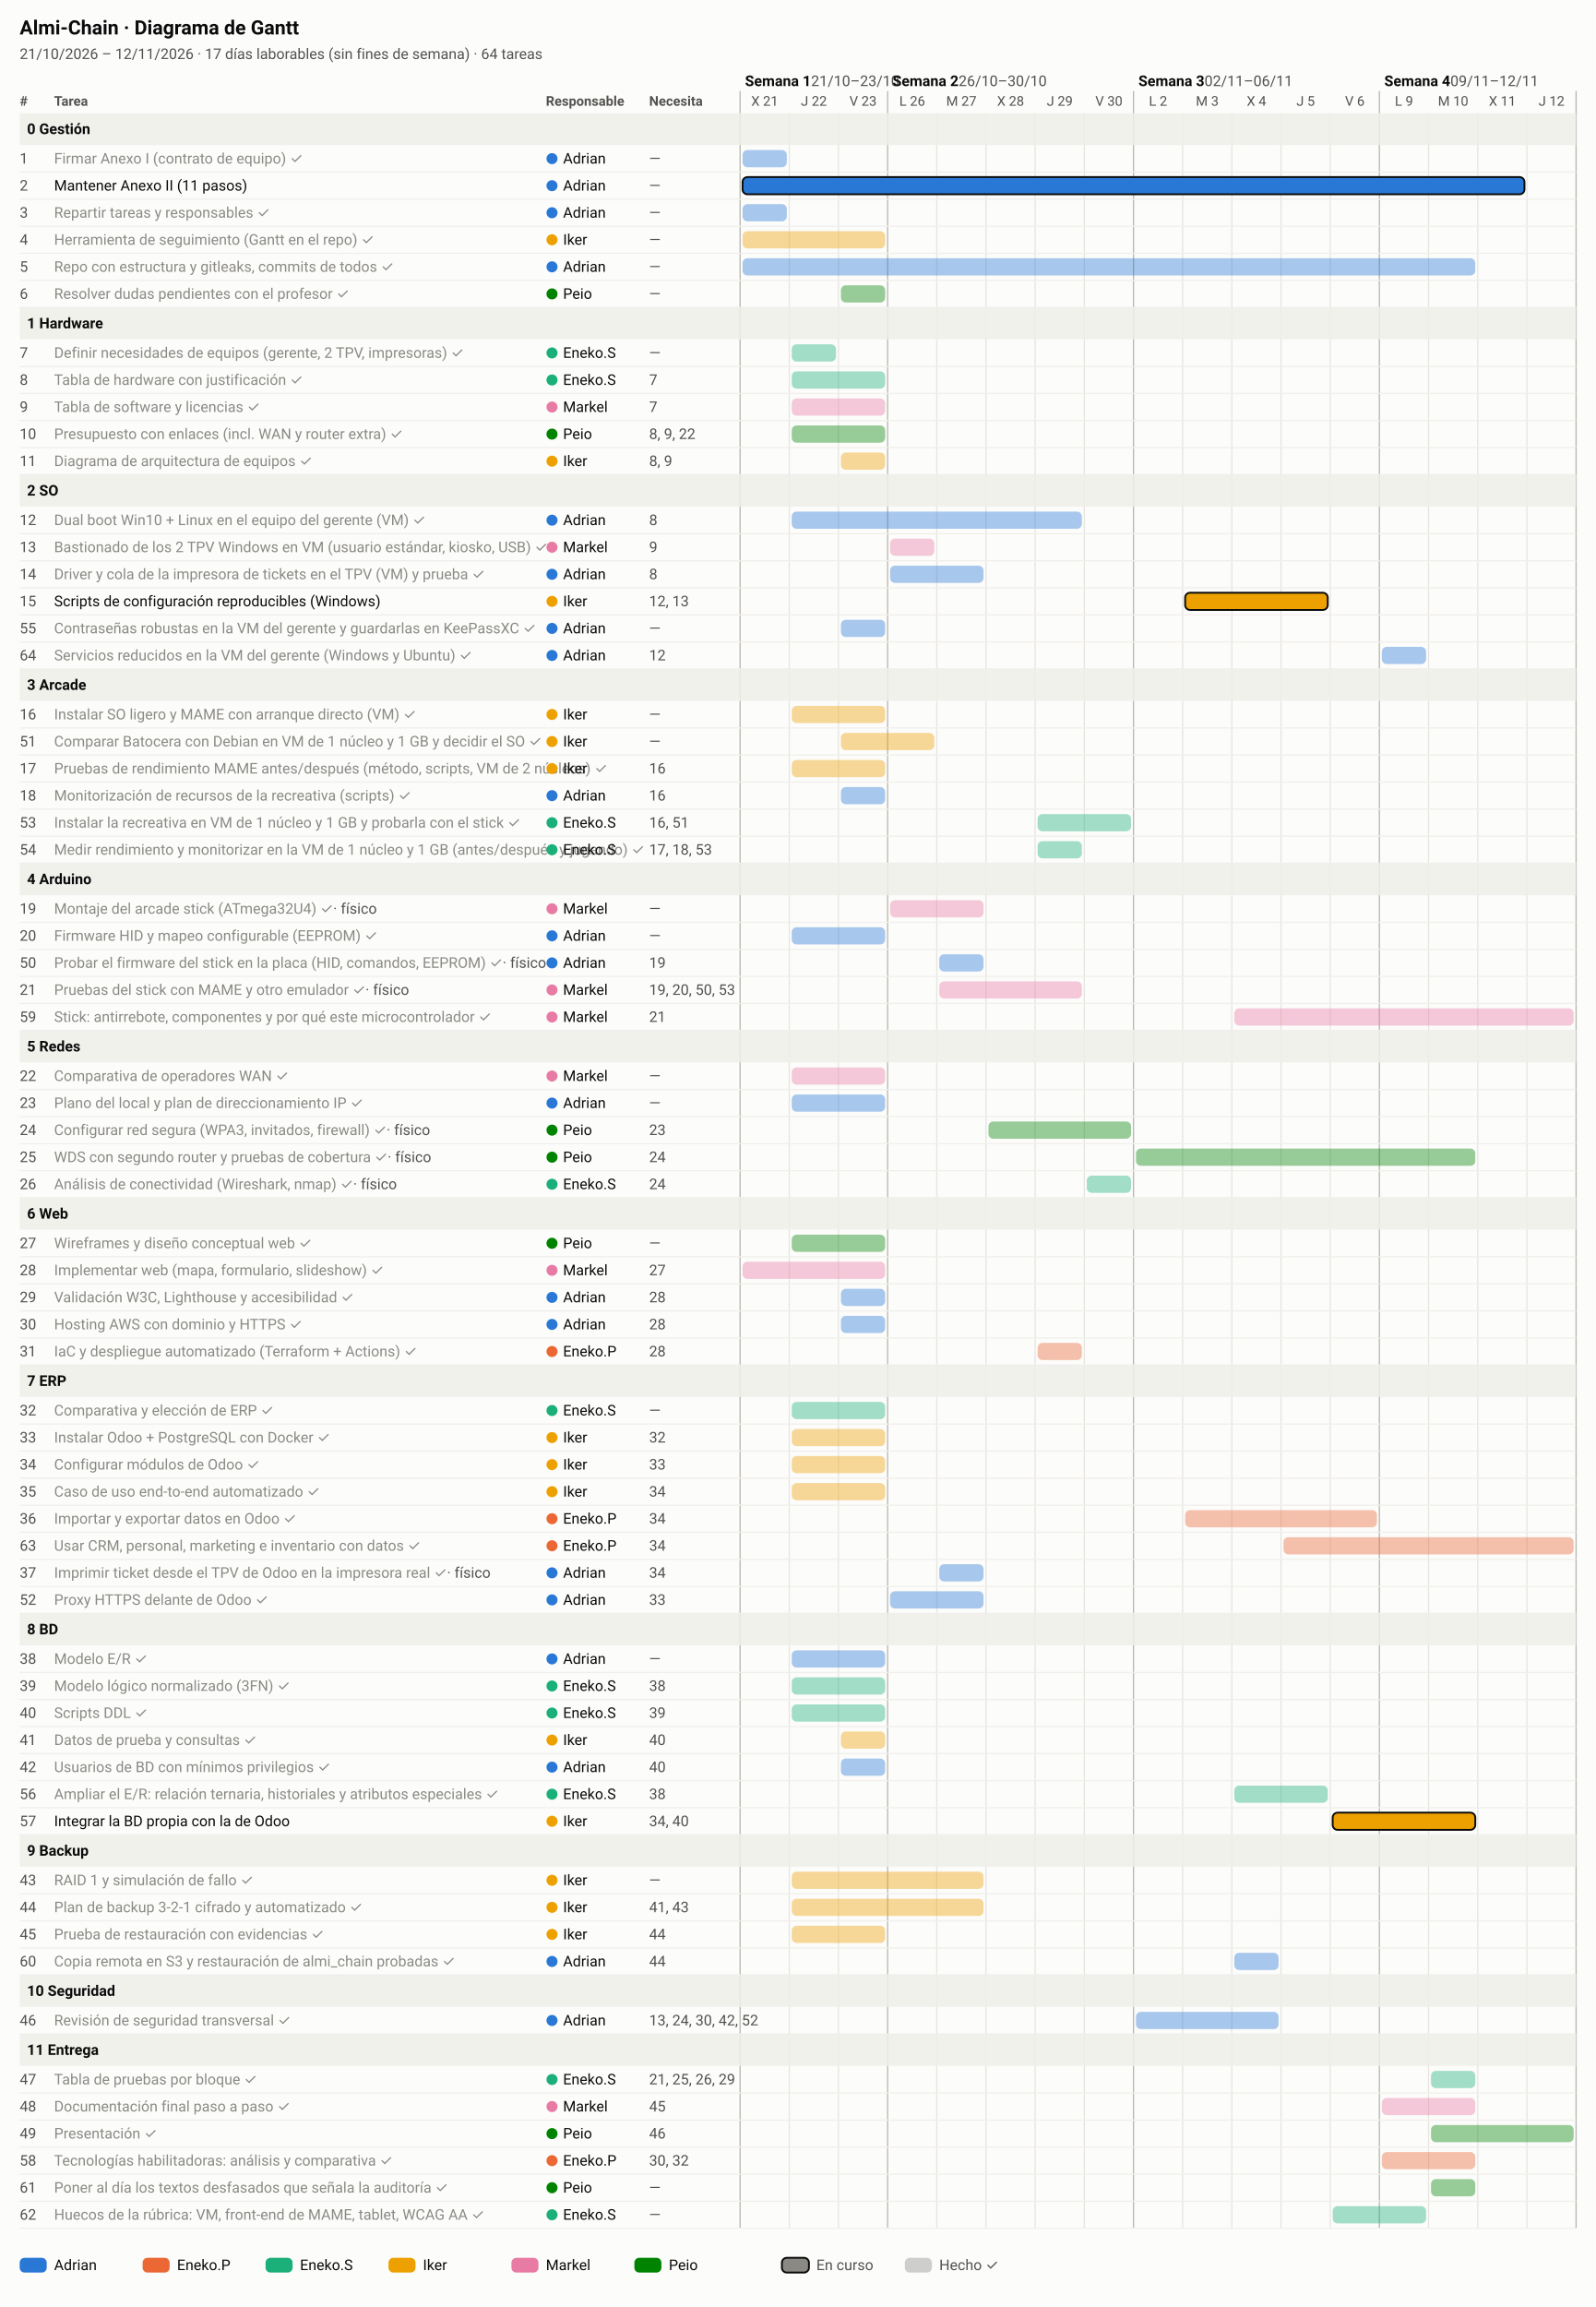
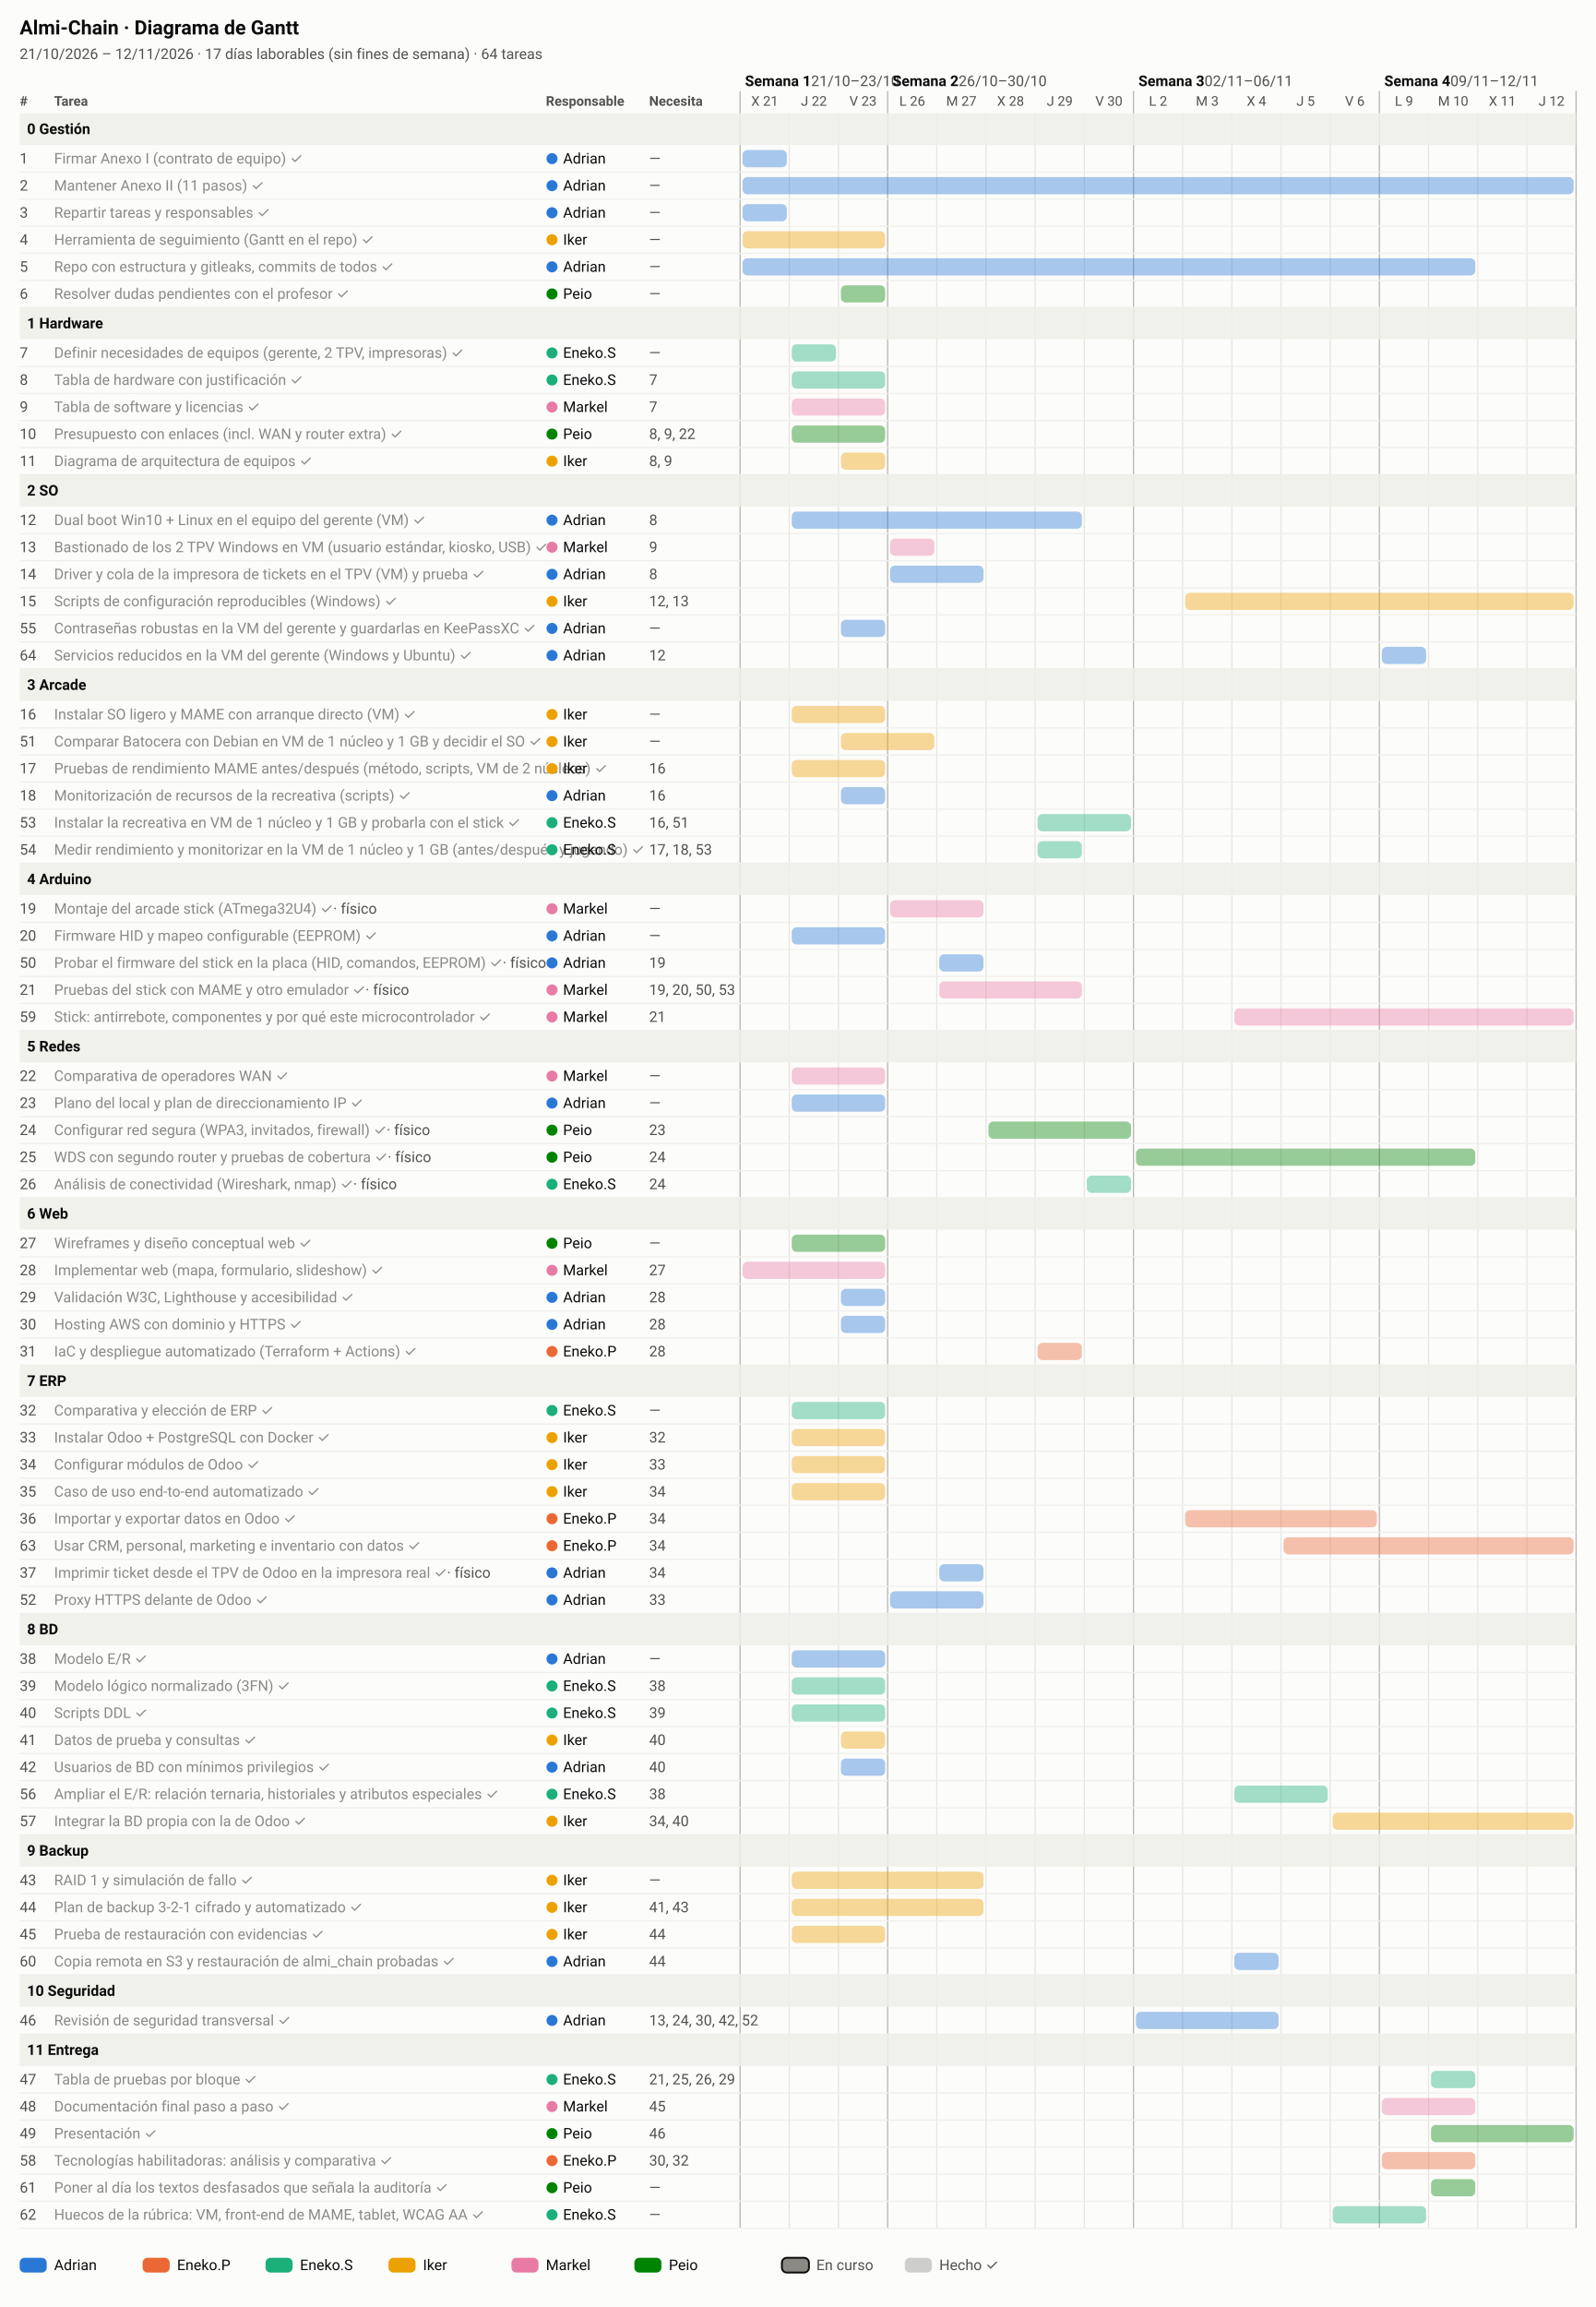
<svg xmlns="http://www.w3.org/2000/svg" width="1298" height="1876" viewBox="0 0 1298 1876" font-family="system-ui, -apple-system, Segoe UI, Roboto, sans-serif" font-size="12">
  <style>.t{fill:#0b0b0b}.s{fill:#52514e}.m{fill:#8a8984}.b{font-weight:600}</style>
  <rect width="1298" height="1876" fill="#fcfcfb" />
  <text x="16" y="28" class="t b" font-size="16">Almi-Chain · Diagrama de Gantt</text>
  <text x="16" y="48" class="s">21/10/2026 – 12/11/2026 · 17 días laborables (sin fines de semana) · 64 tareas</text>
  <text x="606" y="70" class="t b">Semana 1<tspan class="s" font-weight="400"> 21/10–23/10</tspan>
  </text>
  <text x="726" y="70" class="t b">Semana 2<tspan class="s" font-weight="400"> 26/10–30/10</tspan>
  </text>
  <text x="926" y="70" class="t b">Semana 3<tspan class="s" font-weight="400"> 02/11–06/11</tspan>
  </text>
  <text x="1126" y="70" class="t b">Semana 4<tspan class="s" font-weight="400"> 09/11–12/11</tspan>
  </text>
  <text x="622.0" y="86" text-anchor="middle" class="s" font-size="11">X 21</text>
  <text x="662.0" y="86" text-anchor="middle" class="s" font-size="11">J 22</text>
  <text x="702.0" y="86" text-anchor="middle" class="s" font-size="11">V 23</text>
  <text x="742.0" y="86" text-anchor="middle" class="s" font-size="11">L 26</text>
  <text x="782.0" y="86" text-anchor="middle" class="s" font-size="11">M 27</text>
  <text x="822.0" y="86" text-anchor="middle" class="s" font-size="11">X 28</text>
  <text x="862.0" y="86" text-anchor="middle" class="s" font-size="11">J 29</text>
  <text x="902.0" y="86" text-anchor="middle" class="s" font-size="11">V 30</text>
  <text x="942.0" y="86" text-anchor="middle" class="s" font-size="11">L 2</text>
  <text x="982.0" y="86" text-anchor="middle" class="s" font-size="11">M 3</text>
  <text x="1022.0" y="86" text-anchor="middle" class="s" font-size="11">X 4</text>
  <text x="1062.0" y="86" text-anchor="middle" class="s" font-size="11">J 5</text>
  <text x="1102.0" y="86" text-anchor="middle" class="s" font-size="11">V 6</text>
  <text x="1142.0" y="86" text-anchor="middle" class="s" font-size="11">L 9</text>
  <text x="1182.0" y="86" text-anchor="middle" class="s" font-size="11">M 10</text>
  <text x="1222.0" y="86" text-anchor="middle" class="s" font-size="11">X 11</text>
  <text x="1262.0" y="86" text-anchor="middle" class="s" font-size="11">J 12</text>
  <text x="16" y="86" class="s b" font-size="11">#</text>
  <text x="44" y="86" class="s b" font-size="11">Tarea</text>
  <text x="444" y="86" class="s b" font-size="11">Responsable</text>
  <text x="528" y="86" class="s b" font-size="11">Necesita</text>
  <line x1="602" y1="74" x2="602" y2="1812" stroke="#b8b7b0" stroke-width="1" />
  <line x1="642" y1="92" x2="642" y2="1812" stroke="#e6e5e0" stroke-width="1" />
  <line x1="682" y1="92" x2="682" y2="1812" stroke="#e6e5e0" stroke-width="1" />
  <line x1="722" y1="74" x2="722" y2="1812" stroke="#b8b7b0" stroke-width="1" />
  <line x1="762" y1="92" x2="762" y2="1812" stroke="#e6e5e0" stroke-width="1" />
  <line x1="802" y1="92" x2="802" y2="1812" stroke="#e6e5e0" stroke-width="1" />
  <line x1="842" y1="92" x2="842" y2="1812" stroke="#e6e5e0" stroke-width="1" />
  <line x1="882" y1="92" x2="882" y2="1812" stroke="#e6e5e0" stroke-width="1" />
  <line x1="922" y1="74" x2="922" y2="1812" stroke="#b8b7b0" stroke-width="1" />
  <line x1="962" y1="92" x2="962" y2="1812" stroke="#e6e5e0" stroke-width="1" />
  <line x1="1002" y1="92" x2="1002" y2="1812" stroke="#e6e5e0" stroke-width="1" />
  <line x1="1042" y1="92" x2="1042" y2="1812" stroke="#e6e5e0" stroke-width="1" />
  <line x1="1082" y1="92" x2="1082" y2="1812" stroke="#e6e5e0" stroke-width="1" />
  <line x1="1122" y1="74" x2="1122" y2="1812" stroke="#b8b7b0" stroke-width="1" />
  <line x1="1162" y1="92" x2="1162" y2="1812" stroke="#e6e5e0" stroke-width="1" />
  <line x1="1202" y1="92" x2="1202" y2="1812" stroke="#e6e5e0" stroke-width="1" />
  <line x1="1242" y1="92" x2="1242" y2="1812" stroke="#e6e5e0" stroke-width="1" />
  <line x1="1282" y1="74" x2="1282" y2="1812" stroke="#b8b7b0" stroke-width="1" />
  <rect x="16" y="92" width="1266" height="26" fill="#efeeea" fill-opacity="0.85" />
  <text x="22" y="109" class="t b">0 Gestión</text>
  <line x1="16" y1="140" x2="1282" y2="140" stroke="#f0efeb" />
  <text x="16" y="133.0" class="s">1</text>
  <text x="44" y="133.0" class="m">Firmar Anexo I (contrato de equipo) ✓</text>
  <circle cx="449" cy="129.0" r="4.5" fill="#2a78d6" />
  <text x="458" y="133.0" class="t">Adrian</text>
  <text x="528" y="133.0" class="s">—</text>
  <rect x="604" y="122" width="36" height="14" rx="4" fill="#2a78d6" fill-opacity="0.4" />
  <line x1="16" y1="162" x2="1282" y2="162" stroke="#f0efeb" />
  <text x="16" y="155.0" class="s">2</text>
-   <text x="44" y="155.0" class="t">Mantener Anexo II (11 pasos)</text>
+   <text x="44" y="155.0" class="m">Mantener Anexo II (11 pasos) ✓</text>
  <circle cx="449" cy="151.0" r="4.5" fill="#2a78d6" />
  <text x="458" y="155.0" class="t">Adrian</text>
  <text x="528" y="155.0" class="s">—</text>
-   <rect x="604" y="144" width="636" height="14" rx="4" fill="#2a78d6" stroke="#0b0b0b" stroke-width="1.5" />
+   <rect x="604" y="144" width="676" height="14" rx="4" fill="#2a78d6" fill-opacity="0.4" />
  <line x1="16" y1="184" x2="1282" y2="184" stroke="#f0efeb" />
  <text x="16" y="177.0" class="s">3</text>
  <text x="44" y="177.0" class="m">Repartir tareas y responsables ✓</text>
  <circle cx="449" cy="173.0" r="4.5" fill="#2a78d6" />
  <text x="458" y="177.0" class="t">Adrian</text>
  <text x="528" y="177.0" class="s">—</text>
  <rect x="604" y="166" width="36" height="14" rx="4" fill="#2a78d6" fill-opacity="0.4" />
  <line x1="16" y1="206" x2="1282" y2="206" stroke="#f0efeb" />
  <text x="16" y="199.0" class="s">4</text>
  <text x="44" y="199.0" class="m">Herramienta de seguimiento (Gantt en el repo) ✓</text>
  <circle cx="449" cy="195.0" r="4.5" fill="#eda100" />
  <text x="458" y="199.0" class="t">Iker</text>
  <text x="528" y="199.0" class="s">—</text>
  <rect x="604" y="188" width="116" height="14" rx="4" fill="#eda100" fill-opacity="0.4" />
  <line x1="16" y1="228" x2="1282" y2="228" stroke="#f0efeb" />
  <text x="16" y="221.0" class="s">5</text>
  <text x="44" y="221.0" class="m">Repo con estructura y gitleaks, commits de todos ✓</text>
  <circle cx="449" cy="217.0" r="4.5" fill="#2a78d6" />
  <text x="458" y="221.0" class="t">Adrian</text>
  <text x="528" y="221.0" class="s">—</text>
  <rect x="604" y="210" width="596" height="14" rx="4" fill="#2a78d6" fill-opacity="0.4" />
  <line x1="16" y1="250" x2="1282" y2="250" stroke="#f0efeb" />
  <text x="16" y="243.0" class="s">6</text>
  <text x="44" y="243.0" class="m">Resolver dudas pendientes con el profesor ✓</text>
  <circle cx="449" cy="239.0" r="4.5" fill="#008300" />
  <text x="458" y="243.0" class="t">Peio</text>
  <text x="528" y="243.0" class="s">—</text>
  <rect x="684" y="232" width="36" height="14" rx="4" fill="#008300" fill-opacity="0.4" />
  <rect x="16" y="250" width="1266" height="26" fill="#efeeea" fill-opacity="0.85" />
  <text x="22" y="267" class="t b">1 Hardware</text>
  <line x1="16" y1="298" x2="1282" y2="298" stroke="#f0efeb" />
  <text x="16" y="291.0" class="s">7</text>
  <text x="44" y="291.0" class="m">Definir necesidades de equipos (gerente, 2 TPV, impresoras) ✓</text>
  <circle cx="449" cy="287.0" r="4.5" fill="#1baf7a" />
  <text x="458" y="291.0" class="t">Eneko.S</text>
  <text x="528" y="291.0" class="s">—</text>
  <rect x="644" y="280" width="36" height="14" rx="4" fill="#1baf7a" fill-opacity="0.4" />
  <line x1="16" y1="320" x2="1282" y2="320" stroke="#f0efeb" />
  <text x="16" y="313.0" class="s">8</text>
  <text x="44" y="313.0" class="m">Tabla de hardware con justificación ✓</text>
  <circle cx="449" cy="309.0" r="4.5" fill="#1baf7a" />
  <text x="458" y="313.0" class="t">Eneko.S</text>
  <text x="528" y="313.0" class="s">7</text>
  <rect x="644" y="302" width="76" height="14" rx="4" fill="#1baf7a" fill-opacity="0.4" />
  <line x1="16" y1="342" x2="1282" y2="342" stroke="#f0efeb" />
  <text x="16" y="335.0" class="s">9</text>
  <text x="44" y="335.0" class="m">Tabla de software y licencias ✓</text>
  <circle cx="449" cy="331.0" r="4.5" fill="#e87ba4" />
  <text x="458" y="335.0" class="t">Markel</text>
  <text x="528" y="335.0" class="s">7</text>
  <rect x="644" y="324" width="76" height="14" rx="4" fill="#e87ba4" fill-opacity="0.4" />
  <line x1="16" y1="364" x2="1282" y2="364" stroke="#f0efeb" />
  <text x="16" y="357.0" class="s">10</text>
  <text x="44" y="357.0" class="m">Presupuesto con enlaces (incl. WAN y router extra) ✓</text>
  <circle cx="449" cy="353.0" r="4.5" fill="#008300" />
  <text x="458" y="357.0" class="t">Peio</text>
  <text x="528" y="357.0" class="s">8, 9, 22</text>
  <rect x="644" y="346" width="76" height="14" rx="4" fill="#008300" fill-opacity="0.4" />
  <line x1="16" y1="386" x2="1282" y2="386" stroke="#f0efeb" />
  <text x="16" y="379.0" class="s">11</text>
  <text x="44" y="379.0" class="m">Diagrama de arquitectura de equipos ✓</text>
  <circle cx="449" cy="375.0" r="4.5" fill="#eda100" />
  <text x="458" y="379.0" class="t">Iker</text>
  <text x="528" y="379.0" class="s">8, 9</text>
  <rect x="684" y="368" width="36" height="14" rx="4" fill="#eda100" fill-opacity="0.4" />
  <rect x="16" y="386" width="1266" height="26" fill="#efeeea" fill-opacity="0.85" />
  <text x="22" y="403" class="t b">2 SO</text>
  <line x1="16" y1="434" x2="1282" y2="434" stroke="#f0efeb" />
  <text x="16" y="427.0" class="s">12</text>
  <text x="44" y="427.0" class="m">Dual boot Win10 + Linux en el equipo del gerente (VM) ✓</text>
  <circle cx="449" cy="423.0" r="4.5" fill="#2a78d6" />
  <text x="458" y="427.0" class="t">Adrian</text>
  <text x="528" y="427.0" class="s">8</text>
  <rect x="644" y="416" width="236" height="14" rx="4" fill="#2a78d6" fill-opacity="0.4" />
  <line x1="16" y1="456" x2="1282" y2="456" stroke="#f0efeb" />
  <text x="16" y="449.0" class="s">13</text>
  <text x="44" y="449.0" class="m">Bastionado de los 2 TPV Windows en VM (usuario estándar, kiosko, USB) ✓</text>
  <circle cx="449" cy="445.0" r="4.5" fill="#e87ba4" />
  <text x="458" y="449.0" class="t">Markel</text>
  <text x="528" y="449.0" class="s">9</text>
  <rect x="724" y="438" width="36" height="14" rx="4" fill="#e87ba4" fill-opacity="0.4" />
  <line x1="16" y1="478" x2="1282" y2="478" stroke="#f0efeb" />
  <text x="16" y="471.0" class="s">14</text>
  <text x="44" y="471.0" class="m">Driver y cola de la impresora de tickets en el TPV (VM) y prueba ✓</text>
  <circle cx="449" cy="467.0" r="4.5" fill="#2a78d6" />
  <text x="458" y="471.0" class="t">Adrian</text>
  <text x="528" y="471.0" class="s">8</text>
  <rect x="724" y="460" width="76" height="14" rx="4" fill="#2a78d6" fill-opacity="0.4" />
  <line x1="16" y1="500" x2="1282" y2="500" stroke="#f0efeb" />
  <text x="16" y="493.0" class="s">15</text>
-   <text x="44" y="493.0" class="t">Scripts de configuración reproducibles (Windows)</text>
+   <text x="44" y="493.0" class="m">Scripts de configuración reproducibles (Windows) ✓</text>
  <circle cx="449" cy="489.0" r="4.5" fill="#eda100" />
  <text x="458" y="493.0" class="t">Iker</text>
  <text x="528" y="493.0" class="s">12, 13</text>
-   <rect x="964" y="482" width="116" height="14" rx="4" fill="#eda100" stroke="#0b0b0b" stroke-width="1.5" />
+   <rect x="964" y="482" width="316" height="14" rx="4" fill="#eda100" fill-opacity="0.4" />
  <line x1="16" y1="522" x2="1282" y2="522" stroke="#f0efeb" />
  <text x="16" y="515.0" class="s">55</text>
  <text x="44" y="515.0" class="m">Contraseñas robustas en la VM del gerente y guardarlas en KeePassXC ✓</text>
  <circle cx="449" cy="511.0" r="4.5" fill="#2a78d6" />
  <text x="458" y="515.0" class="t">Adrian</text>
  <text x="528" y="515.0" class="s">—</text>
  <rect x="684" y="504" width="36" height="14" rx="4" fill="#2a78d6" fill-opacity="0.4" />
  <line x1="16" y1="544" x2="1282" y2="544" stroke="#f0efeb" />
  <text x="16" y="537.0" class="s">64</text>
  <text x="44" y="537.0" class="m">Servicios reducidos en la VM del gerente (Windows y Ubuntu) ✓</text>
  <circle cx="449" cy="533.0" r="4.5" fill="#2a78d6" />
  <text x="458" y="537.0" class="t">Adrian</text>
  <text x="528" y="537.0" class="s">12</text>
  <rect x="1124" y="526" width="36" height="14" rx="4" fill="#2a78d6" fill-opacity="0.4" />
  <rect x="16" y="544" width="1266" height="26" fill="#efeeea" fill-opacity="0.85" />
  <text x="22" y="561" class="t b">3 Arcade</text>
  <line x1="16" y1="592" x2="1282" y2="592" stroke="#f0efeb" />
  <text x="16" y="585.0" class="s">16</text>
  <text x="44" y="585.0" class="m">Instalar SO ligero y MAME con arranque directo (VM) ✓</text>
  <circle cx="449" cy="581.0" r="4.5" fill="#eda100" />
  <text x="458" y="585.0" class="t">Iker</text>
  <text x="528" y="585.0" class="s">—</text>
  <rect x="644" y="574" width="76" height="14" rx="4" fill="#eda100" fill-opacity="0.4" />
  <line x1="16" y1="614" x2="1282" y2="614" stroke="#f0efeb" />
  <text x="16" y="607.0" class="s">51</text>
  <text x="44" y="607.0" class="m">Comparar Batocera con Debian en VM de 1 núcleo y 1 GB y decidir el SO ✓</text>
  <circle cx="449" cy="603.0" r="4.5" fill="#eda100" />
  <text x="458" y="607.0" class="t">Iker</text>
  <text x="528" y="607.0" class="s">—</text>
  <rect x="684" y="596" width="76" height="14" rx="4" fill="#eda100" fill-opacity="0.4" />
  <line x1="16" y1="636" x2="1282" y2="636" stroke="#f0efeb" />
  <text x="16" y="629.0" class="s">17</text>
  <text x="44" y="629.0" class="m">Pruebas de rendimiento MAME antes/después (método, scripts, VM de 2 núcleos) ✓</text>
  <circle cx="449" cy="625.0" r="4.5" fill="#eda100" />
  <text x="458" y="629.0" class="t">Iker</text>
  <text x="528" y="629.0" class="s">16</text>
  <rect x="644" y="618" width="76" height="14" rx="4" fill="#eda100" fill-opacity="0.4" />
  <line x1="16" y1="658" x2="1282" y2="658" stroke="#f0efeb" />
  <text x="16" y="651.0" class="s">18</text>
  <text x="44" y="651.0" class="m">Monitorización de recursos de la recreativa (scripts) ✓</text>
  <circle cx="449" cy="647.0" r="4.5" fill="#2a78d6" />
  <text x="458" y="651.0" class="t">Adrian</text>
  <text x="528" y="651.0" class="s">16</text>
  <rect x="684" y="640" width="36" height="14" rx="4" fill="#2a78d6" fill-opacity="0.4" />
  <line x1="16" y1="680" x2="1282" y2="680" stroke="#f0efeb" />
  <text x="16" y="673.0" class="s">53</text>
  <text x="44" y="673.0" class="m">Instalar la recreativa en VM de 1 núcleo y 1 GB y probarla con el stick ✓</text>
  <circle cx="449" cy="669.0" r="4.5" fill="#1baf7a" />
  <text x="458" y="673.0" class="t">Eneko.S</text>
  <text x="528" y="673.0" class="s">16, 51</text>
  <rect x="844" y="662" width="76" height="14" rx="4" fill="#1baf7a" fill-opacity="0.4" />
  <line x1="16" y1="702" x2="1282" y2="702" stroke="#f0efeb" />
  <text x="16" y="695.0" class="s">54</text>
  <text x="44" y="695.0" class="m">Medir rendimiento y monitorizar en la VM de 1 núcleo y 1 GB (antes/después y jugando) ✓</text>
  <circle cx="449" cy="691.0" r="4.5" fill="#1baf7a" />
  <text x="458" y="695.0" class="t">Eneko.S</text>
  <text x="528" y="695.0" class="s">17, 18, 53</text>
  <rect x="844" y="684" width="36" height="14" rx="4" fill="#1baf7a" fill-opacity="0.4" />
  <rect x="16" y="702" width="1266" height="26" fill="#efeeea" fill-opacity="0.85" />
  <text x="22" y="719" class="t b">4 Arduino</text>
  <line x1="16" y1="750" x2="1282" y2="750" stroke="#f0efeb" />
  <text x="16" y="743.0" class="s">19</text>
  <text x="44" y="743.0" class="m">Montaje del arcade stick (ATmega32U4) ✓<tspan class="s"> · físico</tspan>
  </text>
  <circle cx="449" cy="739.0" r="4.5" fill="#e87ba4" />
  <text x="458" y="743.0" class="t">Markel</text>
  <text x="528" y="743.0" class="s">—</text>
  <rect x="724" y="732" width="76" height="14" rx="4" fill="#e87ba4" fill-opacity="0.4" />
  <line x1="16" y1="772" x2="1282" y2="772" stroke="#f0efeb" />
  <text x="16" y="765.0" class="s">20</text>
  <text x="44" y="765.0" class="m">Firmware HID y mapeo configurable (EEPROM) ✓</text>
  <circle cx="449" cy="761.0" r="4.5" fill="#2a78d6" />
  <text x="458" y="765.0" class="t">Adrian</text>
  <text x="528" y="765.0" class="s">—</text>
  <rect x="644" y="754" width="76" height="14" rx="4" fill="#2a78d6" fill-opacity="0.4" />
  <line x1="16" y1="794" x2="1282" y2="794" stroke="#f0efeb" />
  <text x="16" y="787.0" class="s">50</text>
  <text x="44" y="787.0" class="m">Probar el firmware del stick en la placa (HID, comandos, EEPROM) ✓<tspan class="s"> · físico</tspan>
  </text>
  <circle cx="449" cy="783.0" r="4.5" fill="#2a78d6" />
  <text x="458" y="787.0" class="t">Adrian</text>
  <text x="528" y="787.0" class="s">19</text>
  <rect x="764" y="776" width="36" height="14" rx="4" fill="#2a78d6" fill-opacity="0.4" />
  <line x1="16" y1="816" x2="1282" y2="816" stroke="#f0efeb" />
  <text x="16" y="809.0" class="s">21</text>
  <text x="44" y="809.0" class="m">Pruebas del stick con MAME y otro emulador ✓<tspan class="s"> · físico</tspan>
  </text>
  <circle cx="449" cy="805.0" r="4.5" fill="#e87ba4" />
  <text x="458" y="809.0" class="t">Markel</text>
  <text x="528" y="809.0" class="s">19, 20, 50, 53</text>
  <rect x="764" y="798" width="116" height="14" rx="4" fill="#e87ba4" fill-opacity="0.4" />
  <line x1="16" y1="838" x2="1282" y2="838" stroke="#f0efeb" />
  <text x="16" y="831.0" class="s">59</text>
  <text x="44" y="831.0" class="m">Stick: antirrebote, componentes y por qué este microcontrolador ✓</text>
  <circle cx="449" cy="827.0" r="4.5" fill="#e87ba4" />
  <text x="458" y="831.0" class="t">Markel</text>
  <text x="528" y="831.0" class="s">21</text>
  <rect x="1004" y="820" width="276" height="14" rx="4" fill="#e87ba4" fill-opacity="0.4" />
  <rect x="16" y="838" width="1266" height="26" fill="#efeeea" fill-opacity="0.85" />
  <text x="22" y="855" class="t b">5 Redes</text>
  <line x1="16" y1="886" x2="1282" y2="886" stroke="#f0efeb" />
  <text x="16" y="879.0" class="s">22</text>
  <text x="44" y="879.0" class="m">Comparativa de operadores WAN ✓</text>
  <circle cx="449" cy="875.0" r="4.5" fill="#e87ba4" />
  <text x="458" y="879.0" class="t">Markel</text>
  <text x="528" y="879.0" class="s">—</text>
  <rect x="644" y="868" width="76" height="14" rx="4" fill="#e87ba4" fill-opacity="0.4" />
  <line x1="16" y1="908" x2="1282" y2="908" stroke="#f0efeb" />
  <text x="16" y="901.0" class="s">23</text>
  <text x="44" y="901.0" class="m">Plano del local y plan de direccionamiento IP ✓</text>
  <circle cx="449" cy="897.0" r="4.5" fill="#2a78d6" />
  <text x="458" y="901.0" class="t">Adrian</text>
  <text x="528" y="901.0" class="s">—</text>
  <rect x="644" y="890" width="76" height="14" rx="4" fill="#2a78d6" fill-opacity="0.4" />
  <line x1="16" y1="930" x2="1282" y2="930" stroke="#f0efeb" />
  <text x="16" y="923.0" class="s">24</text>
  <text x="44" y="923.0" class="m">Configurar red segura (WPA3, invitados, firewall) ✓<tspan class="s"> · físico</tspan>
  </text>
  <circle cx="449" cy="919.0" r="4.5" fill="#008300" />
  <text x="458" y="923.0" class="t">Peio</text>
  <text x="528" y="923.0" class="s">23</text>
  <rect x="804" y="912" width="116" height="14" rx="4" fill="#008300" fill-opacity="0.4" />
  <line x1="16" y1="952" x2="1282" y2="952" stroke="#f0efeb" />
  <text x="16" y="945.0" class="s">25</text>
  <text x="44" y="945.0" class="m">WDS con segundo router y pruebas de cobertura ✓<tspan class="s"> · físico</tspan>
  </text>
  <circle cx="449" cy="941.0" r="4.5" fill="#008300" />
  <text x="458" y="945.0" class="t">Peio</text>
  <text x="528" y="945.0" class="s">24</text>
  <rect x="924" y="934" width="276" height="14" rx="4" fill="#008300" fill-opacity="0.4" />
  <line x1="16" y1="974" x2="1282" y2="974" stroke="#f0efeb" />
  <text x="16" y="967.0" class="s">26</text>
  <text x="44" y="967.0" class="m">Análisis de conectividad (Wireshark, nmap) ✓<tspan class="s"> · físico</tspan>
  </text>
  <circle cx="449" cy="963.0" r="4.5" fill="#1baf7a" />
  <text x="458" y="967.0" class="t">Eneko.S</text>
  <text x="528" y="967.0" class="s">24</text>
  <rect x="884" y="956" width="36" height="14" rx="4" fill="#1baf7a" fill-opacity="0.4" />
  <rect x="16" y="974" width="1266" height="26" fill="#efeeea" fill-opacity="0.85" />
  <text x="22" y="991" class="t b">6 Web</text>
  <line x1="16" y1="1022" x2="1282" y2="1022" stroke="#f0efeb" />
  <text x="16" y="1015.0" class="s">27</text>
  <text x="44" y="1015.0" class="m">Wireframes y diseño conceptual web ✓</text>
  <circle cx="449" cy="1011.0" r="4.5" fill="#008300" />
  <text x="458" y="1015.0" class="t">Peio</text>
  <text x="528" y="1015.0" class="s">—</text>
  <rect x="644" y="1004" width="76" height="14" rx="4" fill="#008300" fill-opacity="0.4" />
  <line x1="16" y1="1044" x2="1282" y2="1044" stroke="#f0efeb" />
  <text x="16" y="1037.0" class="s">28</text>
  <text x="44" y="1037.0" class="m">Implementar web (mapa, formulario, slideshow) ✓</text>
  <circle cx="449" cy="1033.0" r="4.5" fill="#e87ba4" />
  <text x="458" y="1037.0" class="t">Markel</text>
  <text x="528" y="1037.0" class="s">27</text>
  <rect x="604" y="1026" width="116" height="14" rx="4" fill="#e87ba4" fill-opacity="0.4" />
  <line x1="16" y1="1066" x2="1282" y2="1066" stroke="#f0efeb" />
  <text x="16" y="1059.0" class="s">29</text>
  <text x="44" y="1059.0" class="m">Validación W3C, Lighthouse y accesibilidad ✓</text>
  <circle cx="449" cy="1055.0" r="4.5" fill="#2a78d6" />
  <text x="458" y="1059.0" class="t">Adrian</text>
  <text x="528" y="1059.0" class="s">28</text>
  <rect x="684" y="1048" width="36" height="14" rx="4" fill="#2a78d6" fill-opacity="0.4" />
  <line x1="16" y1="1088" x2="1282" y2="1088" stroke="#f0efeb" />
  <text x="16" y="1081.0" class="s">30</text>
  <text x="44" y="1081.0" class="m">Hosting AWS con dominio y HTTPS ✓</text>
  <circle cx="449" cy="1077.0" r="4.5" fill="#2a78d6" />
  <text x="458" y="1081.0" class="t">Adrian</text>
  <text x="528" y="1081.0" class="s">28</text>
  <rect x="684" y="1070" width="36" height="14" rx="4" fill="#2a78d6" fill-opacity="0.4" />
  <line x1="16" y1="1110" x2="1282" y2="1110" stroke="#f0efeb" />
  <text x="16" y="1103.0" class="s">31</text>
  <text x="44" y="1103.0" class="m">IaC y despliegue automatizado (Terraform + Actions) ✓</text>
  <circle cx="449" cy="1099.0" r="4.5" fill="#eb6834" />
  <text x="458" y="1103.0" class="t">Eneko.P</text>
  <text x="528" y="1103.0" class="s">28</text>
  <rect x="844" y="1092" width="36" height="14" rx="4" fill="#eb6834" fill-opacity="0.4" />
  <rect x="16" y="1110" width="1266" height="26" fill="#efeeea" fill-opacity="0.85" />
  <text x="22" y="1127" class="t b">7 ERP</text>
  <line x1="16" y1="1158" x2="1282" y2="1158" stroke="#f0efeb" />
  <text x="16" y="1151.0" class="s">32</text>
  <text x="44" y="1151.0" class="m">Comparativa y elección de ERP ✓</text>
  <circle cx="449" cy="1147.0" r="4.5" fill="#1baf7a" />
  <text x="458" y="1151.0" class="t">Eneko.S</text>
  <text x="528" y="1151.0" class="s">—</text>
  <rect x="644" y="1140" width="76" height="14" rx="4" fill="#1baf7a" fill-opacity="0.4" />
  <line x1="16" y1="1180" x2="1282" y2="1180" stroke="#f0efeb" />
  <text x="16" y="1173.0" class="s">33</text>
  <text x="44" y="1173.0" class="m">Instalar Odoo + PostgreSQL con Docker ✓</text>
  <circle cx="449" cy="1169.0" r="4.5" fill="#eda100" />
  <text x="458" y="1173.0" class="t">Iker</text>
  <text x="528" y="1173.0" class="s">32</text>
  <rect x="644" y="1162" width="76" height="14" rx="4" fill="#eda100" fill-opacity="0.4" />
  <line x1="16" y1="1202" x2="1282" y2="1202" stroke="#f0efeb" />
  <text x="16" y="1195.0" class="s">34</text>
  <text x="44" y="1195.0" class="m">Configurar módulos de Odoo ✓</text>
  <circle cx="449" cy="1191.0" r="4.5" fill="#eda100" />
  <text x="458" y="1195.0" class="t">Iker</text>
  <text x="528" y="1195.0" class="s">33</text>
  <rect x="644" y="1184" width="76" height="14" rx="4" fill="#eda100" fill-opacity="0.4" />
  <line x1="16" y1="1224" x2="1282" y2="1224" stroke="#f0efeb" />
  <text x="16" y="1217.0" class="s">35</text>
  <text x="44" y="1217.0" class="m">Caso de uso end-to-end automatizado ✓</text>
  <circle cx="449" cy="1213.0" r="4.5" fill="#eda100" />
  <text x="458" y="1217.0" class="t">Iker</text>
  <text x="528" y="1217.0" class="s">34</text>
  <rect x="644" y="1206" width="76" height="14" rx="4" fill="#eda100" fill-opacity="0.4" />
  <line x1="16" y1="1246" x2="1282" y2="1246" stroke="#f0efeb" />
  <text x="16" y="1239.0" class="s">36</text>
  <text x="44" y="1239.0" class="m">Importar y exportar datos en Odoo ✓</text>
  <circle cx="449" cy="1235.0" r="4.5" fill="#eb6834" />
  <text x="458" y="1239.0" class="t">Eneko.P</text>
  <text x="528" y="1239.0" class="s">34</text>
  <rect x="964" y="1228" width="156" height="14" rx="4" fill="#eb6834" fill-opacity="0.4" />
  <line x1="16" y1="1268" x2="1282" y2="1268" stroke="#f0efeb" />
  <text x="16" y="1261.0" class="s">63</text>
  <text x="44" y="1261.0" class="m">Usar CRM, personal, marketing e inventario con datos ✓</text>
  <circle cx="449" cy="1257.0" r="4.5" fill="#eb6834" />
  <text x="458" y="1261.0" class="t">Eneko.P</text>
  <text x="528" y="1261.0" class="s">34</text>
  <rect x="1044" y="1250" width="236" height="14" rx="4" fill="#eb6834" fill-opacity="0.4" />
  <line x1="16" y1="1290" x2="1282" y2="1290" stroke="#f0efeb" />
  <text x="16" y="1283.0" class="s">37</text>
  <text x="44" y="1283.0" class="m">Imprimir ticket desde el TPV de Odoo en la impresora real ✓<tspan class="s"> · físico</tspan>
  </text>
  <circle cx="449" cy="1279.0" r="4.5" fill="#2a78d6" />
  <text x="458" y="1283.0" class="t">Adrian</text>
  <text x="528" y="1283.0" class="s">34</text>
  <rect x="764" y="1272" width="36" height="14" rx="4" fill="#2a78d6" fill-opacity="0.4" />
  <line x1="16" y1="1312" x2="1282" y2="1312" stroke="#f0efeb" />
  <text x="16" y="1305.0" class="s">52</text>
  <text x="44" y="1305.0" class="m">Proxy HTTPS delante de Odoo ✓</text>
  <circle cx="449" cy="1301.0" r="4.5" fill="#2a78d6" />
  <text x="458" y="1305.0" class="t">Adrian</text>
  <text x="528" y="1305.0" class="s">33</text>
  <rect x="724" y="1294" width="76" height="14" rx="4" fill="#2a78d6" fill-opacity="0.4" />
  <rect x="16" y="1312" width="1266" height="26" fill="#efeeea" fill-opacity="0.85" />
  <text x="22" y="1329" class="t b">8 BD</text>
  <line x1="16" y1="1360" x2="1282" y2="1360" stroke="#f0efeb" />
  <text x="16" y="1353.0" class="s">38</text>
  <text x="44" y="1353.0" class="m">Modelo E/R ✓</text>
  <circle cx="449" cy="1349.0" r="4.5" fill="#2a78d6" />
  <text x="458" y="1353.0" class="t">Adrian</text>
  <text x="528" y="1353.0" class="s">—</text>
  <rect x="644" y="1342" width="76" height="14" rx="4" fill="#2a78d6" fill-opacity="0.4" />
  <line x1="16" y1="1382" x2="1282" y2="1382" stroke="#f0efeb" />
  <text x="16" y="1375.0" class="s">39</text>
  <text x="44" y="1375.0" class="m">Modelo lógico normalizado (3FN) ✓</text>
  <circle cx="449" cy="1371.0" r="4.5" fill="#1baf7a" />
  <text x="458" y="1375.0" class="t">Eneko.S</text>
  <text x="528" y="1375.0" class="s">38</text>
  <rect x="644" y="1364" width="76" height="14" rx="4" fill="#1baf7a" fill-opacity="0.4" />
  <line x1="16" y1="1404" x2="1282" y2="1404" stroke="#f0efeb" />
  <text x="16" y="1397.0" class="s">40</text>
  <text x="44" y="1397.0" class="m">Scripts DDL ✓</text>
  <circle cx="449" cy="1393.0" r="4.5" fill="#1baf7a" />
  <text x="458" y="1397.0" class="t">Eneko.S</text>
  <text x="528" y="1397.0" class="s">39</text>
  <rect x="644" y="1386" width="76" height="14" rx="4" fill="#1baf7a" fill-opacity="0.4" />
  <line x1="16" y1="1426" x2="1282" y2="1426" stroke="#f0efeb" />
  <text x="16" y="1419.0" class="s">41</text>
  <text x="44" y="1419.0" class="m">Datos de prueba y consultas ✓</text>
  <circle cx="449" cy="1415.0" r="4.5" fill="#eda100" />
  <text x="458" y="1419.0" class="t">Iker</text>
  <text x="528" y="1419.0" class="s">40</text>
  <rect x="684" y="1408" width="36" height="14" rx="4" fill="#eda100" fill-opacity="0.4" />
  <line x1="16" y1="1448" x2="1282" y2="1448" stroke="#f0efeb" />
  <text x="16" y="1441.0" class="s">42</text>
  <text x="44" y="1441.0" class="m">Usuarios de BD con mínimos privilegios ✓</text>
  <circle cx="449" cy="1437.0" r="4.5" fill="#2a78d6" />
  <text x="458" y="1441.0" class="t">Adrian</text>
  <text x="528" y="1441.0" class="s">40</text>
  <rect x="684" y="1430" width="36" height="14" rx="4" fill="#2a78d6" fill-opacity="0.4" />
  <line x1="16" y1="1470" x2="1282" y2="1470" stroke="#f0efeb" />
  <text x="16" y="1463.0" class="s">56</text>
  <text x="44" y="1463.0" class="m">Ampliar el E/R: relación ternaria, historiales y atributos especiales ✓</text>
  <circle cx="449" cy="1459.0" r="4.5" fill="#1baf7a" />
  <text x="458" y="1463.0" class="t">Eneko.S</text>
  <text x="528" y="1463.0" class="s">38</text>
  <rect x="1004" y="1452" width="76" height="14" rx="4" fill="#1baf7a" fill-opacity="0.4" />
  <line x1="16" y1="1492" x2="1282" y2="1492" stroke="#f0efeb" />
  <text x="16" y="1485.0" class="s">57</text>
-   <text x="44" y="1485.0" class="t">Integrar la BD propia con la de Odoo</text>
+   <text x="44" y="1485.0" class="m">Integrar la BD propia con la de Odoo ✓</text>
  <circle cx="449" cy="1481.0" r="4.5" fill="#eda100" />
  <text x="458" y="1485.0" class="t">Iker</text>
  <text x="528" y="1485.0" class="s">34, 40</text>
-   <rect x="1084" y="1474" width="116" height="14" rx="4" fill="#eda100" stroke="#0b0b0b" stroke-width="1.5" />
+   <rect x="1084" y="1474" width="196" height="14" rx="4" fill="#eda100" fill-opacity="0.4" />
  <rect x="16" y="1492" width="1266" height="26" fill="#efeeea" fill-opacity="0.85" />
  <text x="22" y="1509" class="t b">9 Backup</text>
  <line x1="16" y1="1540" x2="1282" y2="1540" stroke="#f0efeb" />
  <text x="16" y="1533.0" class="s">43</text>
  <text x="44" y="1533.0" class="m">RAID 1 y simulación de fallo ✓</text>
  <circle cx="449" cy="1529.0" r="4.5" fill="#eda100" />
  <text x="458" y="1533.0" class="t">Iker</text>
  <text x="528" y="1533.0" class="s">—</text>
  <rect x="644" y="1522" width="156" height="14" rx="4" fill="#eda100" fill-opacity="0.4" />
  <line x1="16" y1="1562" x2="1282" y2="1562" stroke="#f0efeb" />
  <text x="16" y="1555.0" class="s">44</text>
  <text x="44" y="1555.0" class="m">Plan de backup 3-2-1 cifrado y automatizado ✓</text>
  <circle cx="449" cy="1551.0" r="4.5" fill="#eda100" />
  <text x="458" y="1555.0" class="t">Iker</text>
  <text x="528" y="1555.0" class="s">41, 43</text>
  <rect x="644" y="1544" width="156" height="14" rx="4" fill="#eda100" fill-opacity="0.4" />
  <line x1="16" y1="1584" x2="1282" y2="1584" stroke="#f0efeb" />
  <text x="16" y="1577.0" class="s">45</text>
  <text x="44" y="1577.0" class="m">Prueba de restauración con evidencias ✓</text>
  <circle cx="449" cy="1573.0" r="4.5" fill="#eda100" />
  <text x="458" y="1577.0" class="t">Iker</text>
  <text x="528" y="1577.0" class="s">44</text>
  <rect x="644" y="1566" width="76" height="14" rx="4" fill="#eda100" fill-opacity="0.4" />
  <line x1="16" y1="1606" x2="1282" y2="1606" stroke="#f0efeb" />
  <text x="16" y="1599.0" class="s">60</text>
  <text x="44" y="1599.0" class="m">Copia remota en S3 y restauración de almi_chain probadas ✓</text>
  <circle cx="449" cy="1595.0" r="4.5" fill="#2a78d6" />
  <text x="458" y="1599.0" class="t">Adrian</text>
  <text x="528" y="1599.0" class="s">44</text>
  <rect x="1004" y="1588" width="36" height="14" rx="4" fill="#2a78d6" fill-opacity="0.4" />
  <rect x="16" y="1606" width="1266" height="26" fill="#efeeea" fill-opacity="0.85" />
  <text x="22" y="1623" class="t b">10 Seguridad</text>
  <line x1="16" y1="1654" x2="1282" y2="1654" stroke="#f0efeb" />
  <text x="16" y="1647.0" class="s">46</text>
  <text x="44" y="1647.0" class="m">Revisión de seguridad transversal ✓</text>
  <circle cx="449" cy="1643.0" r="4.5" fill="#2a78d6" />
  <text x="458" y="1647.0" class="t">Adrian</text>
  <text x="528" y="1647.0" class="s">13, 24, 30, 42, 52</text>
  <rect x="924" y="1636" width="116" height="14" rx="4" fill="#2a78d6" fill-opacity="0.4" />
  <rect x="16" y="1654" width="1266" height="26" fill="#efeeea" fill-opacity="0.85" />
  <text x="22" y="1671" class="t b">11 Entrega</text>
  <line x1="16" y1="1702" x2="1282" y2="1702" stroke="#f0efeb" />
  <text x="16" y="1695.0" class="s">47</text>
  <text x="44" y="1695.0" class="m">Tabla de pruebas por bloque ✓</text>
  <circle cx="449" cy="1691.0" r="4.5" fill="#1baf7a" />
  <text x="458" y="1695.0" class="t">Eneko.S</text>
  <text x="528" y="1695.0" class="s">21, 25, 26, 29</text>
  <rect x="1164" y="1684" width="36" height="14" rx="4" fill="#1baf7a" fill-opacity="0.4" />
  <line x1="16" y1="1724" x2="1282" y2="1724" stroke="#f0efeb" />
  <text x="16" y="1717.0" class="s">48</text>
  <text x="44" y="1717.0" class="m">Documentación final paso a paso ✓</text>
  <circle cx="449" cy="1713.0" r="4.5" fill="#e87ba4" />
  <text x="458" y="1717.0" class="t">Markel</text>
  <text x="528" y="1717.0" class="s">45</text>
  <rect x="1124" y="1706" width="76" height="14" rx="4" fill="#e87ba4" fill-opacity="0.4" />
  <line x1="16" y1="1746" x2="1282" y2="1746" stroke="#f0efeb" />
  <text x="16" y="1739.0" class="s">49</text>
  <text x="44" y="1739.0" class="m">Presentación ✓</text>
  <circle cx="449" cy="1735.0" r="4.5" fill="#008300" />
  <text x="458" y="1739.0" class="t">Peio</text>
  <text x="528" y="1739.0" class="s">46</text>
  <rect x="1164" y="1728" width="116" height="14" rx="4" fill="#008300" fill-opacity="0.4" />
  <line x1="16" y1="1768" x2="1282" y2="1768" stroke="#f0efeb" />
  <text x="16" y="1761.0" class="s">58</text>
  <text x="44" y="1761.0" class="m">Tecnologías habilitadoras: análisis y comparativa ✓</text>
  <circle cx="449" cy="1757.0" r="4.5" fill="#eb6834" />
  <text x="458" y="1761.0" class="t">Eneko.P</text>
  <text x="528" y="1761.0" class="s">30, 32</text>
  <rect x="1124" y="1750" width="76" height="14" rx="4" fill="#eb6834" fill-opacity="0.4" />
  <line x1="16" y1="1790" x2="1282" y2="1790" stroke="#f0efeb" />
  <text x="16" y="1783.0" class="s">61</text>
  <text x="44" y="1783.0" class="m">Poner al día los textos desfasados que señala la auditoría ✓</text>
  <circle cx="449" cy="1779.0" r="4.5" fill="#008300" />
  <text x="458" y="1783.0" class="t">Peio</text>
  <text x="528" y="1783.0" class="s">—</text>
  <rect x="1164" y="1772" width="36" height="14" rx="4" fill="#008300" fill-opacity="0.4" />
  <line x1="16" y1="1812" x2="1282" y2="1812" stroke="#f0efeb" />
  <text x="16" y="1805.0" class="s">62</text>
  <text x="44" y="1805.0" class="m">Huecos de la rúbrica: VM, front-end de MAME, tablet, WCAG AA ✓</text>
  <circle cx="449" cy="1801.0" r="4.5" fill="#1baf7a" />
  <text x="458" y="1805.0" class="t">Eneko.S</text>
  <text x="528" y="1805.0" class="s">—</text>
  <rect x="1084" y="1794" width="76" height="14" rx="4" fill="#1baf7a" fill-opacity="0.4" />
  <rect x="16" y="1836" width="22" height="12" rx="4" fill="#2a78d6" />
  <text x="44" y="1846" class="t">Adrian</text>
  <rect x="116" y="1836" width="22" height="12" rx="4" fill="#eb6834" />
  <text x="144" y="1846" class="t">Eneko.P</text>
  <rect x="216" y="1836" width="22" height="12" rx="4" fill="#1baf7a" />
  <text x="244" y="1846" class="t">Eneko.S</text>
  <rect x="316" y="1836" width="22" height="12" rx="4" fill="#eda100" />
  <text x="344" y="1846" class="t">Iker</text>
  <rect x="416" y="1836" width="22" height="12" rx="4" fill="#e87ba4" />
  <text x="444" y="1846" class="t">Markel</text>
  <rect x="516" y="1836" width="22" height="12" rx="4" fill="#008300" />
  <text x="544" y="1846" class="t">Peio</text>
  <rect x="636" y="1836" width="22" height="12" rx="4" fill="#8a8984" stroke="#0b0b0b" stroke-width="1.5" />
  <text x="664" y="1846" class="s">En curso</text>
  <rect x="736" y="1836" width="22" height="12" rx="4" fill="#8a8984" fill-opacity="0.4" />
  <text x="764" y="1846" class="s">Hecho ✓</text>
</svg>
